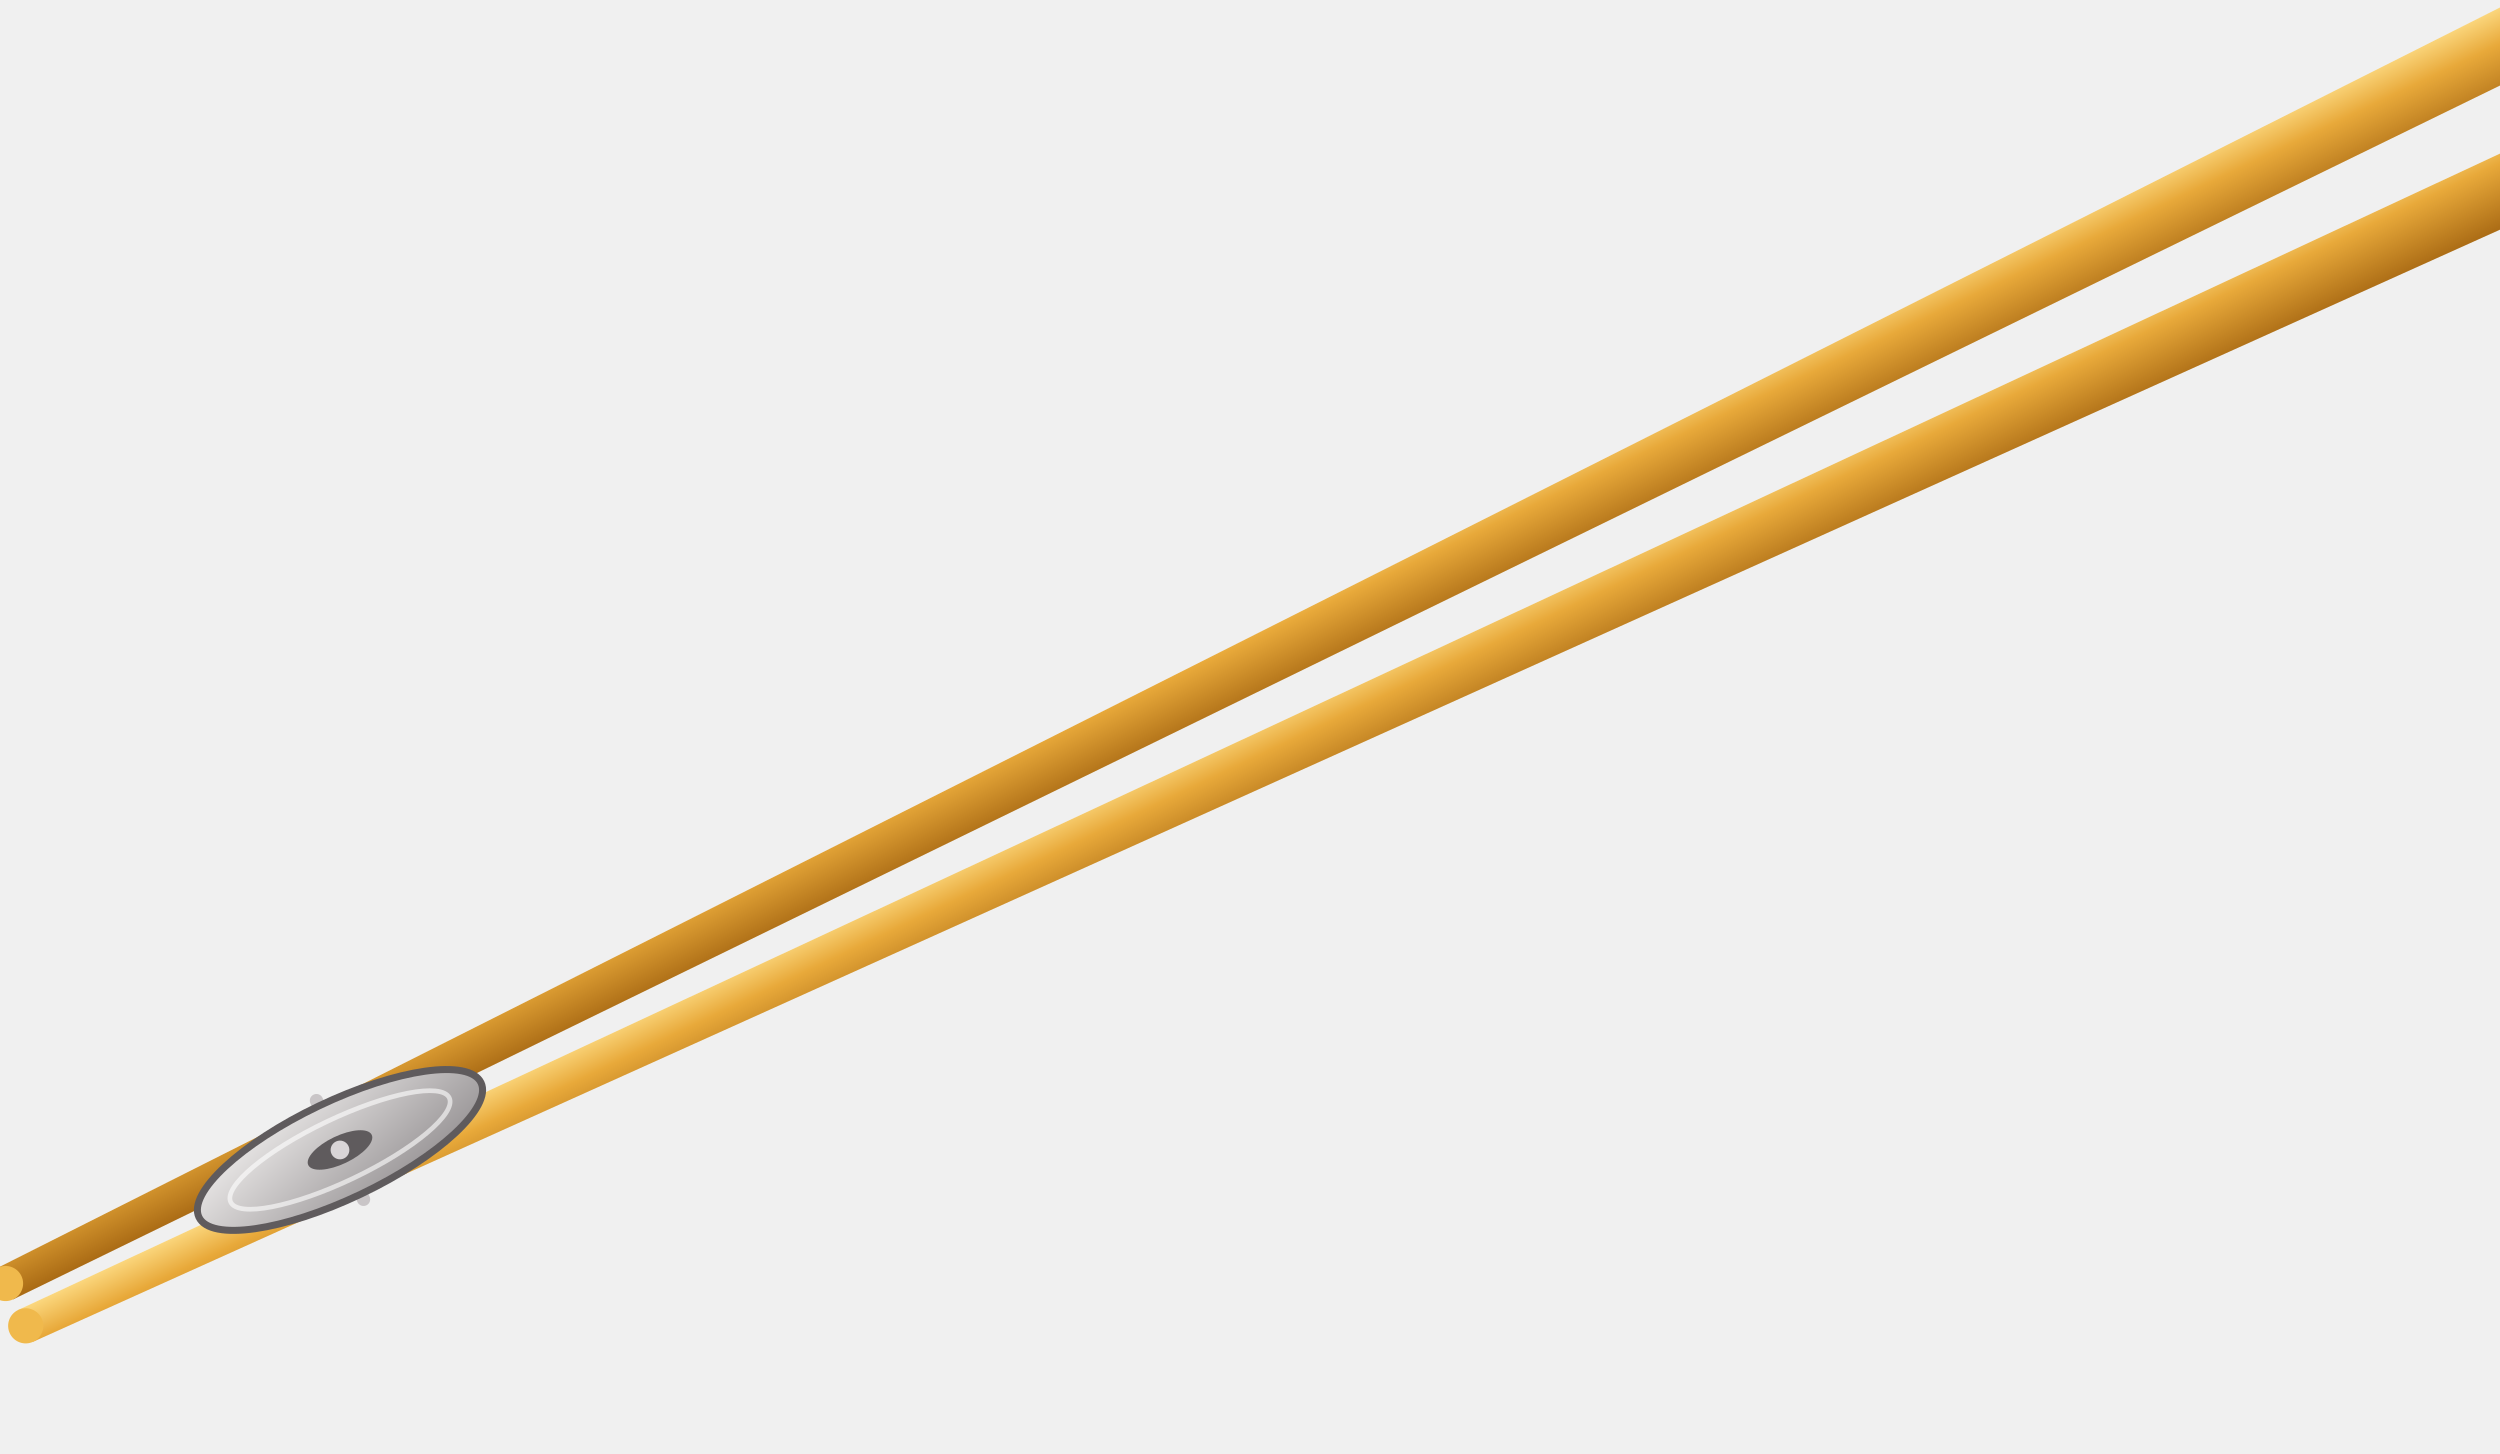
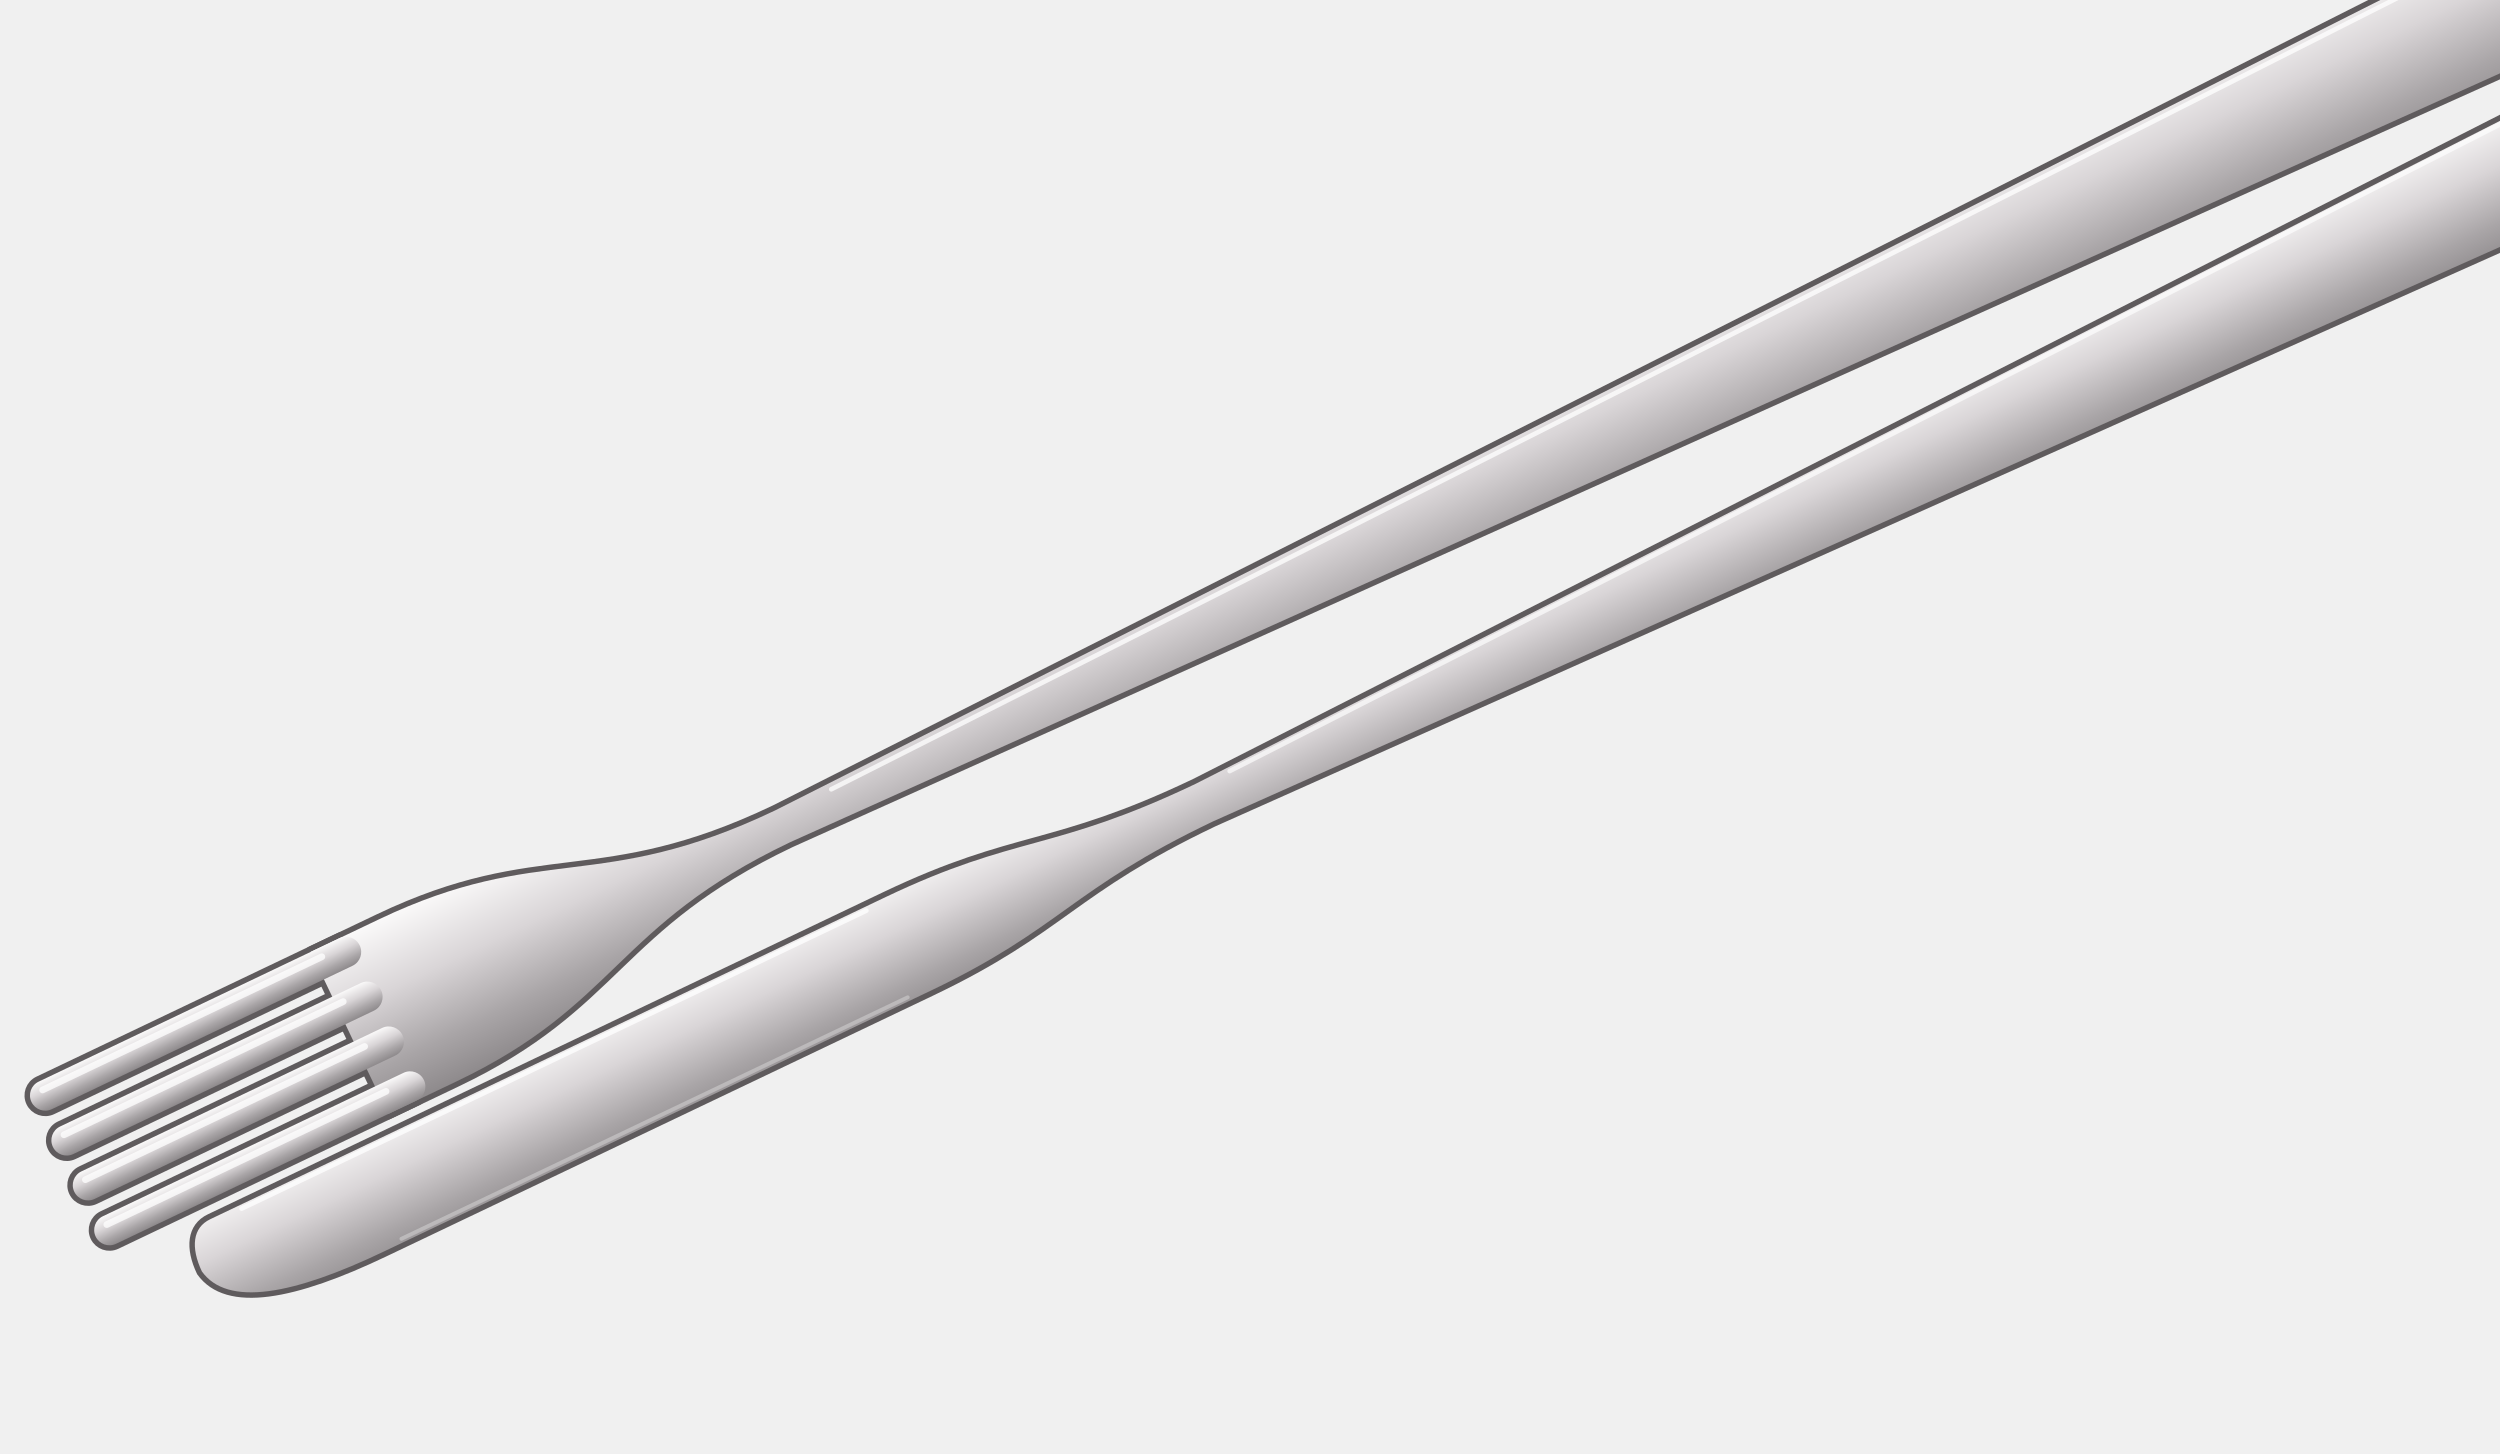
- <svg xmlns="http://www.w3.org/2000/svg" viewBox="0 0 640 372" width="640" height="372" role="img" aria-label="Golden pizza cutter">
+ <svg xmlns="http://www.w3.org/2000/svg" viewBox="0 0 640 372" width="640" height="372" role="img" aria-label="Fork and knife">
  <defs>
-     <linearGradient id="rod" x1="0" y1="0" x2="0" y2="1">
-       <stop offset="0" stop-color="#FBD77E" />
-       <stop offset="0.35" stop-color="#E8A93A" />
-       <stop offset="1" stop-color="#A96A14" />
+     <linearGradient id="p-fk-steel" x1="0" y1="0" x2="0" y2="1">
+       <stop offset="0" stop-color="#FAF9F9" />
+       <stop offset="0.38" stop-color="#D9D5D7" />
+       <stop offset="0.75" stop-color="#A9A5A7" />
+       <stop offset="1" stop-color="#8E8A8C" />
    </linearGradient>
-     <linearGradient id="wheel" x1="0" y1="0" x2="1" y2="1">
-       <stop offset="0" stop-color="#F3F1F0" />
+     <linearGradient id="p-kn-steel" x1="0" y1="0" x2="0" y2="1">
+       <stop offset="0" stop-color="#FAF9F9" />
+       <stop offset="0.38" stop-color="#D9D5D7" />
+       <stop offset="0.75" stop-color="#A9A5A7" />
      <stop offset="1" stop-color="#8E8A8C" />
    </linearGradient>
  </defs>
  <g transform="translate(4 334) rotate(-25.5)">
-     <path d="M0 -10.5L720 -26V-8L0 -1.5Z" fill="url(#rod)" />
-     <circle cx="0" cy="-6" r="4.5" fill="#F0B94C" />
-     <path d="M0 1.5L720 8V26L0 10.5Z" fill="url(#rod)" />
-     <circle cx="0" cy="6" r="4.5" fill="#F0B94C" />
-     <line x1="92" y1="-14" x2="92" y2="14" stroke="#c9c5c7" stroke-width="3.4" stroke-linecap="round" />
-     <ellipse cx="92" cy="0" rx="40" ry="12.5" fill="url(#wheel)" stroke="#5f5b5d" stroke-width="1.8" />
-     <ellipse cx="92" cy="0" rx="31" ry="8" fill="none" stroke="#fff" stroke-opacity="0.6" stroke-width="1.2" />
-     <ellipse cx="92" cy="0" rx="9" ry="3.6" fill="#5f5b5d" />
-     <circle cx="92" cy="0" r="2.4" fill="#d9d5d7" />
+     <g transform="translate(26 -53)">
+       <g transform="translate(0 27)">
+         <g fill="#5f5b5d" stroke="#5f5b5d" stroke-width="2.8" stroke-linejoin="round">
+           <rect x="0" y="-23.00" width="93.1" height="7.82" rx="3.91" />
+           <rect x="0" y="-10.27" width="93.1" height="7.82" rx="3.91" />
+           <rect x="0" y="2.45" width="93.1" height="7.82" rx="3.91" />
+           <rect x="0" y="15.18" width="93.1" height="7.82" rx="3.91" />
+           <path d="M81.1 -23H100.433C146.433 -23 154.1 -4.5 203.933 -4.5L760 -17V17L203.933 4.5C154.1 4.5 146.433 23 100.433 23H81.1Z" />
+         </g>
+         <g fill="url(#p-fk-steel)">
+           <path d="M81.1 -23H100.433C146.433 -23 154.1 -4.5 203.933 -4.5L760 -17V17L203.933 4.5C154.1 4.5 146.433 23 100.433 23H81.1Z" />
+           <rect x="0" y="-23.00" width="93.1" height="7.82" rx="3.91" />
+           <rect x="0" y="-10.27" width="93.1" height="7.82" rx="3.91" />
+           <rect x="0" y="2.45" width="93.1" height="7.82" rx="3.91" />
+           <rect x="0" y="15.18" width="93.1" height="7.82" rx="3.91" />
+         </g>
+         <g fill="none" stroke="#fff" stroke-opacity="0.75" stroke-linecap="round">
+           <path d="M3.9 -20.65H83.1" stroke-width="1.72" />
+           <path d="M3.9 -7.93H83.1" stroke-width="1.72" />
+           <path d="M3.9 4.80H83.1" stroke-width="1.72" />
+           <path d="M3.9 17.53H83.1" stroke-width="1.72" />
+           <path d="M219.267 -3.2L754 -15.4" stroke-width="1.2" />
+         </g>
+       </g>
+     </g>
+     <g transform="translate(46 -3)">
+       <g transform="translate(0 18)">
+         <path d="M8.4 -14H200C237.333 -14 243.556 -6 284 -6L760 -18V18L284 6C243.556 6 237.333 14 200 14H44.8C19.6 14 2.1 9.8 0 -2.1C0 -9.1 2.8 -14 8.4 -14Z" fill="url(#p-kn-steel)" stroke="#5f5b5d" stroke-width="1.4" stroke-linejoin="round" />
+         <g fill="none" stroke="#fff" stroke-linecap="round">
+           <path d="M16.8 -12.3H194" stroke-opacity="0.75" stroke-width="1.2" />
+           <path d="M50.4 12.3H194" stroke-opacity="0.3" stroke-width="1" />
+           <path d="M293.333 -4.5L754 -16.4" stroke-opacity="0.65" stroke-width="1.2" />
+         </g>
+       </g>
+     </g>
  </g>
</svg>
